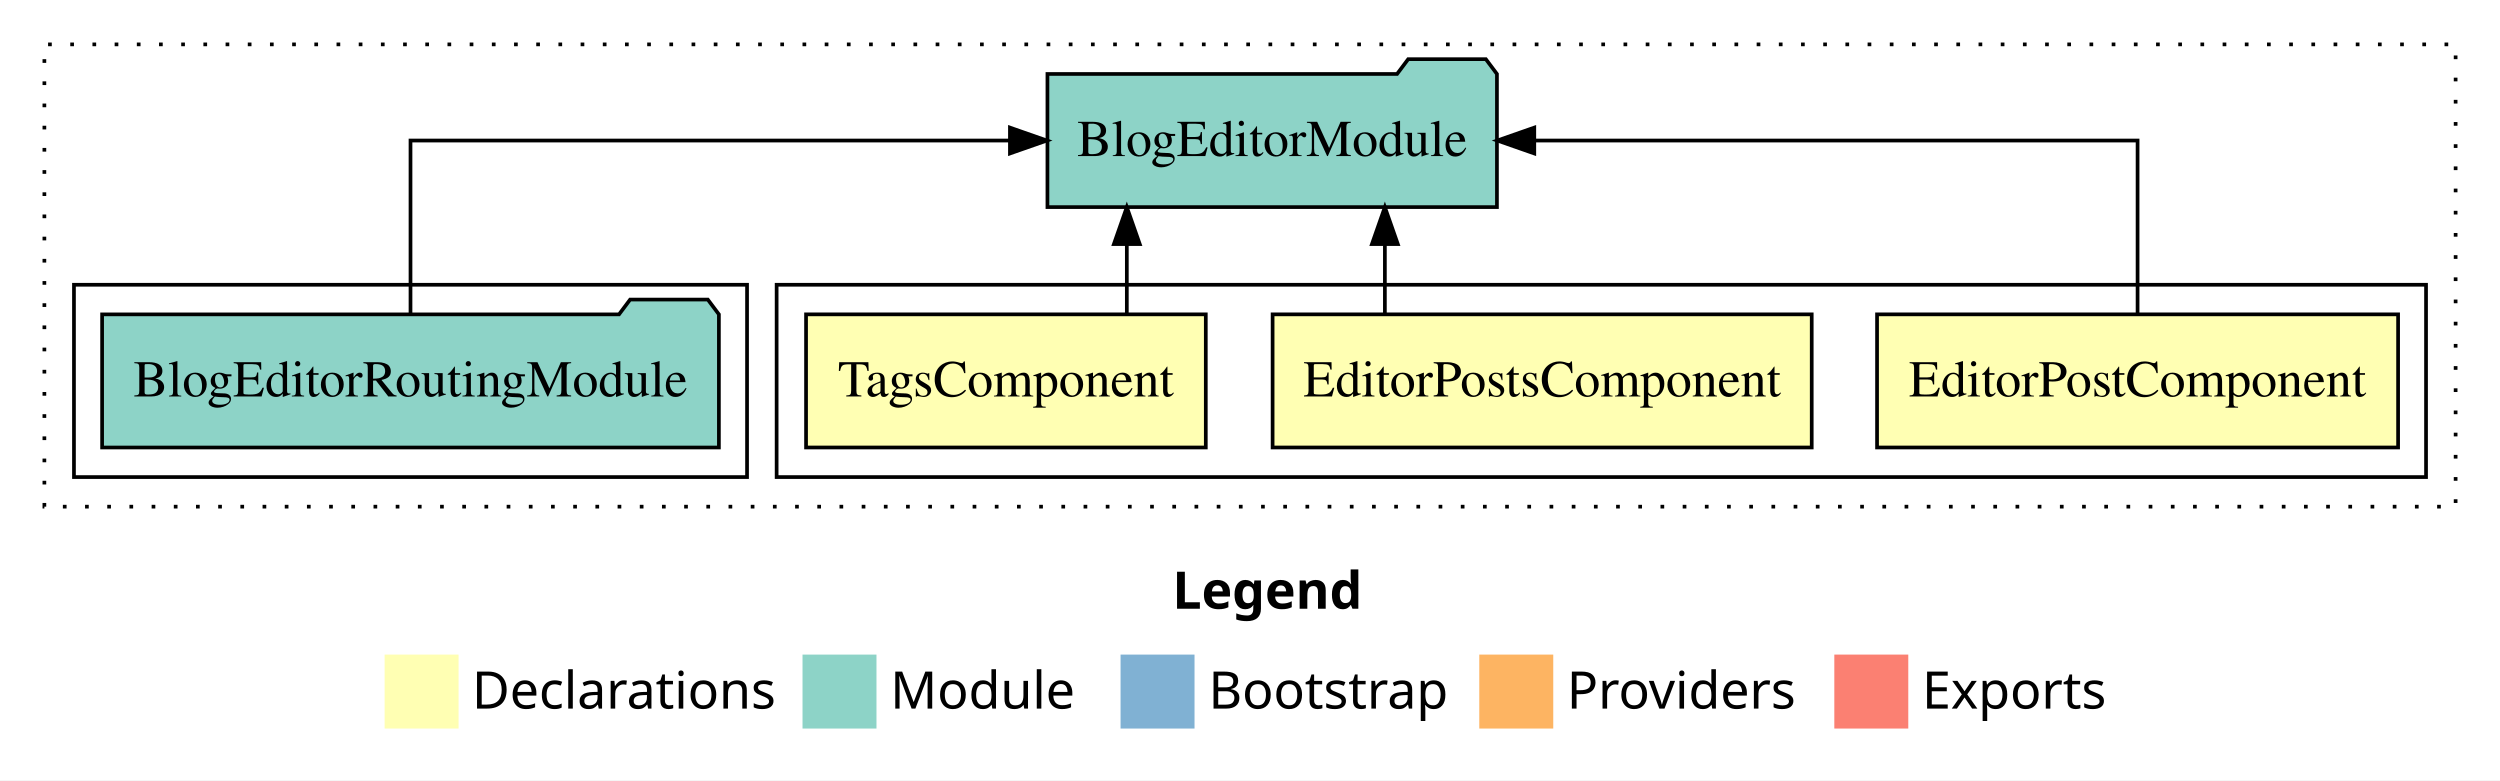
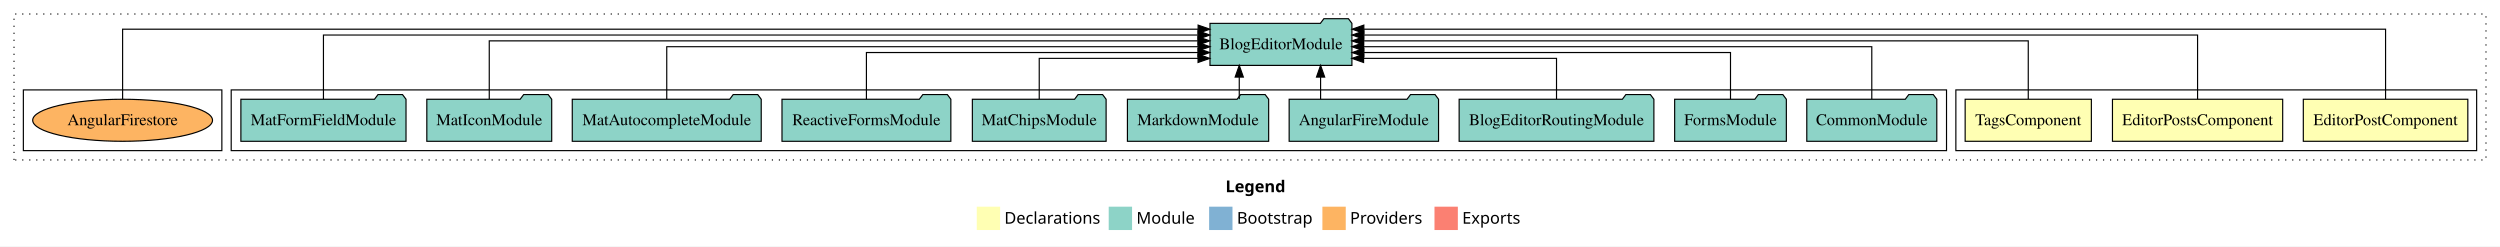
- <svg xmlns="http://www.w3.org/2000/svg" width="676pt" height="211pt" viewBox="0.00 0.00 676.00 211.00">
+ <svg xmlns="http://www.w3.org/2000/svg" width="2141pt" height="211pt" viewBox="0.00 0.00 2141.00 211.00">
  <g id="graph0" class="graph" transform="scale(1 1) rotate(0) translate(4 207)">
-     <polygon fill="#ffffff" stroke="transparent" points="-4,4 -4,-207 672,-207 672,4 -4,4" />
-     <text text-anchor="start" x="313.009" y="-42.4" font-family="sans-serif" font-weight="bold" font-size="14.00" fill="#000000">Legend</text>
-     <polygon fill="#ffffb3" stroke="transparent" points="100,-10 100,-30 120,-30 120,-10 100,-10" />
-     <text text-anchor="start" x="123.629" y="-15.4" font-family="sans-serif" font-size="14.00" fill="#000000">  Declarations</text>
-     <polygon fill="#8dd3c7" stroke="transparent" points="213,-10 213,-30 233,-30 233,-10 213,-10" />
-     <text text-anchor="start" x="236.725" y="-15.4" font-family="sans-serif" font-size="14.00" fill="#000000">  Module</text>
-     <polygon fill="#80b1d3" stroke="transparent" points="299,-10 299,-30 319,-30 319,-10 299,-10" />
-     <text text-anchor="start" x="322.781" y="-15.4" font-family="sans-serif" font-size="14.00" fill="#000000">  Bootstrap</text>
-     <polygon fill="#fdb462" stroke="transparent" points="396,-10 396,-30 416,-30 416,-10 396,-10" />
-     <text text-anchor="start" x="419.673" y="-15.4" font-family="sans-serif" font-size="14.00" fill="#000000">  Providers</text>
-     <polygon fill="#fb8072" stroke="transparent" points="492,-10 492,-30 512,-30 512,-10 492,-10" />
-     <text text-anchor="start" x="515.726" y="-15.4" font-family="sans-serif" font-size="14.00" fill="#000000">  Exports</text>
+     <polygon fill="#ffffff" stroke="transparent" points="-4,4 -4,-207 2137,-207 2137,4 -4,4" />
+     <text text-anchor="start" x="1045.509" y="-42.4" font-family="sans-serif" font-weight="bold" font-size="14.00" fill="#000000">Legend</text>
+     <polygon fill="#ffffb3" stroke="transparent" points="832.5,-10 832.5,-30 852.5,-30 852.5,-10 832.5,-10" />
+     <text text-anchor="start" x="856.129" y="-15.4" font-family="sans-serif" font-size="14.00" fill="#000000">  Declarations</text>
+     <polygon fill="#8dd3c7" stroke="transparent" points="945.5,-10 945.5,-30 965.5,-30 965.5,-10 945.5,-10" />
+     <text text-anchor="start" x="969.225" y="-15.4" font-family="sans-serif" font-size="14.00" fill="#000000">  Module</text>
+     <polygon fill="#80b1d3" stroke="transparent" points="1031.5,-10 1031.5,-30 1051.5,-30 1051.5,-10 1031.5,-10" />
+     <text text-anchor="start" x="1055.281" y="-15.4" font-family="sans-serif" font-size="14.00" fill="#000000">  Bootstrap</text>
+     <polygon fill="#fdb462" stroke="transparent" points="1128.5,-10 1128.5,-30 1148.5,-30 1148.5,-10 1128.5,-10" />
+     <text text-anchor="start" x="1152.173" y="-15.4" font-family="sans-serif" font-size="14.00" fill="#000000">  Providers</text>
+     <polygon fill="#fb8072" stroke="transparent" points="1224.5,-10 1224.5,-30 1244.5,-30 1244.5,-10 1224.5,-10" />
+     <text text-anchor="start" x="1248.226" y="-15.4" font-family="sans-serif" font-size="14.00" fill="#000000">  Exports</text>
    <g id="clust1" class="cluster">
-       <polygon fill="none" stroke="#000000" stroke-dasharray="1,5" points="8,-70 8,-195 660,-195 660,-70 8,-70" />
+       <polygon fill="none" stroke="#000000" stroke-dasharray="1,5" points="8,-70 8,-195 2125,-195 2125,-70 8,-70" />
    </g>
    <g id="clust2" class="cluster">
-       <polygon fill="none" stroke="#000000" points="206,-78 206,-130 652,-130 652,-78 206,-78" />
+       <polygon fill="none" stroke="#000000" points="1671,-78 1671,-130 2117,-130 2117,-78 1671,-78" />
    </g>
    <g id="clust6" class="cluster">
-       <polygon fill="none" stroke="#000000" points="16,-78 16,-130 198,-130 198,-78 16,-78" />
+       <polygon fill="none" stroke="#000000" points="194,-78 194,-130 1663,-130 1663,-78 194,-78" />
+     </g>
+     <g id="clust9" class="cluster">
+       <polygon fill="none" stroke="#000000" points="16,-78 16,-130 186,-130 186,-78 16,-78" />
    </g>
    <g id="node1" class="node">
-       <polygon fill="#ffffb3" stroke="#000000" points="644.445,-122 503.555,-122 503.555,-86 644.445,-86 644.445,-122" />
-       <text text-anchor="middle" x="574" y="-99.8" font-family="Times,serif" font-size="14.00" fill="#000000">EditorPostComponent</text>
+       <polygon fill="#ffffb3" stroke="#000000" points="2109.445,-122 1968.555,-122 1968.555,-86 2109.445,-86 2109.445,-122" />
+       <text text-anchor="middle" x="2039" y="-99.8" font-family="Times,serif" font-size="14.00" fill="#000000">EditorPostComponent</text>
    </g>
    <g id="node4" class="node">
-       <polygon fill="#8dd3c7" stroke="#000000" points="400.772,-187 397.772,-191 376.772,-191 373.772,-187 279.228,-187 279.228,-151 400.772,-151 400.772,-187" />
-       <text text-anchor="middle" x="340" y="-164.8" font-family="Times,serif" font-size="14.00" fill="#000000">BlogEditorModule</text>
+       <polygon fill="#8dd3c7" stroke="#000000" points="1153.772,-187 1150.772,-191 1129.772,-191 1126.772,-187 1032.228,-187 1032.228,-151 1153.772,-151 1153.772,-187" />
+       <text text-anchor="middle" x="1093" y="-164.8" font-family="Times,serif" font-size="14.00" fill="#000000">BlogEditorModule</text>
    </g>
    <g id="edge1" class="edge">
-       <path fill="none" stroke="#000000" d="M574,-122.106C574,-141.339 574,-169 574,-169 574,-169 410.87,-169 410.87,-169" />
-       <polygon fill="#000000" stroke="#000000" points="410.87,-165.5 400.87,-169 410.87,-172.5 410.87,-165.5" />
+       <path fill="none" stroke="#000000" d="M2039,-122.091C2039,-145.133 2039,-182 2039,-182 2039,-182 1163.978,-182 1163.978,-182" />
+       <polygon fill="#000000" stroke="#000000" points="1163.978,-178.5 1153.978,-182 1163.978,-185.5 1163.978,-178.5" />
    </g>
    <g id="node2" class="node">
-       <polygon fill="#ffffb3" stroke="#000000" points="485.889,-122 340.111,-122 340.111,-86 485.889,-86 485.889,-122" />
-       <text text-anchor="middle" x="413" y="-99.8" font-family="Times,serif" font-size="14.00" fill="#000000">EditorPostsComponent</text>
+       <polygon fill="#ffffb3" stroke="#000000" points="1950.889,-122 1805.111,-122 1805.111,-86 1950.889,-86 1950.889,-122" />
+       <text text-anchor="middle" x="1878" y="-99.8" font-family="Times,serif" font-size="14.00" fill="#000000">EditorPostsComponent</text>
    </g>
    <g id="edge2" class="edge">
-       <path fill="none" stroke="#000000" d="M370.471,-122.106C370.471,-122.106 370.471,-140.991 370.471,-140.991" />
-       <polygon fill="#000000" stroke="#000000" points="366.971,-140.991 370.471,-150.991 373.971,-140.991 366.971,-140.991" />
+       <path fill="none" stroke="#000000" d="M1878,-122.045C1878,-143.662 1878,-177 1878,-177 1878,-177 1163.944,-177 1163.944,-177" />
+       <polygon fill="#000000" stroke="#000000" points="1163.945,-173.5 1153.944,-177 1163.944,-180.5 1163.945,-173.5" />
    </g>
    <g id="node3" class="node">
-       <polygon fill="#ffffb3" stroke="#000000" points="322.045,-122 213.955,-122 213.955,-86 322.045,-86 322.045,-122" />
-       <text text-anchor="middle" x="268" y="-99.8" font-family="Times,serif" font-size="14.00" fill="#000000">TagsComponent</text>
+       <polygon fill="#ffffb3" stroke="#000000" points="1787.045,-122 1678.955,-122 1678.955,-86 1787.045,-86 1787.045,-122" />
+       <text text-anchor="middle" x="1733" y="-99.8" font-family="Times,serif" font-size="14.00" fill="#000000">TagsComponent</text>
    </g>
    <g id="edge3" class="edge">
-       <path fill="none" stroke="#000000" d="M300.693,-122.106C300.693,-122.106 300.693,-140.991 300.693,-140.991" />
-       <polygon fill="#000000" stroke="#000000" points="297.193,-140.991 300.693,-150.991 304.193,-140.991 297.193,-140.991" />
+       <path fill="none" stroke="#000000" d="M1733,-122.223C1733,-142.365 1733,-172 1733,-172 1733,-172 1163.787,-172 1163.787,-172" />
+       <polygon fill="#000000" stroke="#000000" points="1163.787,-168.5 1153.787,-172 1163.787,-175.5 1163.787,-168.5" />
    </g>
    <g id="node5" class="node">
-       <polygon fill="#8dd3c7" stroke="#000000" points="190.389,-122 187.389,-126 166.389,-126 163.389,-122 23.611,-122 23.611,-86 190.389,-86 190.389,-122" />
-       <text text-anchor="middle" x="107" y="-99.8" font-family="Times,serif" font-size="14.00" fill="#000000">BlogEditorRoutingModule</text>
+       <polygon fill="#8dd3c7" stroke="#000000" points="1654.668,-122 1651.668,-126 1630.668,-126 1627.668,-122 1543.332,-122 1543.332,-86 1654.668,-86 1654.668,-122" />
+       <text text-anchor="middle" x="1599" y="-99.8" font-family="Times,serif" font-size="14.00" fill="#000000">CommonModule</text>
    </g>
    <g id="edge4" class="edge">
-       <path fill="none" stroke="#000000" d="M107,-122.106C107,-141.339 107,-169 107,-169 107,-169 269.086,-169 269.086,-169" />
-       <polygon fill="#000000" stroke="#000000" points="269.086,-172.5 279.086,-169 269.086,-165.5 269.086,-172.5" />
+       <path fill="none" stroke="#000000" d="M1599,-122.222C1599,-140.828 1599,-167 1599,-167 1599,-167 1163.784,-167 1163.784,-167" />
+       <polygon fill="#000000" stroke="#000000" points="1163.784,-163.5 1153.784,-167 1163.784,-170.5 1163.784,-163.5" />
+     </g>
+     <g id="node6" class="node">
+       <polygon fill="#8dd3c7" stroke="#000000" points="1525.829,-122 1522.829,-126 1501.829,-126 1498.829,-122 1430.171,-122 1430.171,-86 1525.829,-86 1525.829,-122" />
+       <text text-anchor="middle" x="1478" y="-99.8" font-family="Times,serif" font-size="14.00" fill="#000000">FormsModule</text>
+     </g>
+     <g id="edge5" class="edge">
+       <path fill="none" stroke="#000000" d="M1478,-122.034C1478,-139.06 1478,-162 1478,-162 1478,-162 1164.004,-162 1164.004,-162" />
+       <polygon fill="#000000" stroke="#000000" points="1164.004,-158.5 1154.004,-162 1164.004,-165.5 1164.004,-158.5" />
+     </g>
+     <g id="node7" class="node">
+       <polygon fill="#8dd3c7" stroke="#000000" points="1412.389,-122 1409.389,-126 1388.389,-126 1385.389,-122 1245.611,-122 1245.611,-86 1412.389,-86 1412.389,-122" />
+       <text text-anchor="middle" x="1329" y="-99.8" font-family="Times,serif" font-size="14.00" fill="#000000">BlogEditorRoutingModule</text>
+     </g>
+     <g id="edge6" class="edge">
+       <path fill="none" stroke="#000000" d="M1329,-122.24C1329,-137.571 1329,-157 1329,-157 1329,-157 1163.776,-157 1163.776,-157" />
+       <polygon fill="#000000" stroke="#000000" points="1163.776,-153.5 1153.776,-157 1163.776,-160.5 1163.776,-153.5" />
+     </g>
+     <g id="node8" class="node">
+       <polygon fill="#8dd3c7" stroke="#000000" points="1227.971,-122 1224.971,-126 1203.971,-126 1200.971,-122 1100.029,-122 1100.029,-86 1227.971,-86 1227.971,-122" />
+       <text text-anchor="middle" x="1164" y="-99.8" font-family="Times,serif" font-size="14.00" fill="#000000">AngularFireModule</text>
+     </g>
+     <g id="edge7" class="edge">
+       <path fill="none" stroke="#000000" d="M1126.95,-122.106C1126.95,-122.106 1126.95,-140.991 1126.95,-140.991" />
+       <polygon fill="#000000" stroke="#000000" points="1123.45,-140.991 1126.95,-150.991 1130.45,-140.991 1123.45,-140.991" />
+     </g>
+     <g id="node9" class="node">
+       <polygon fill="#8dd3c7" stroke="#000000" points="1082.476,-122 1079.476,-126 1058.476,-126 1055.476,-122 961.524,-122 961.524,-86 1082.476,-86 1082.476,-122" />
+       <text text-anchor="middle" x="1022" y="-99.8" font-family="Times,serif" font-size="14.00" fill="#000000">MarkdownModule</text>
+     </g>
+     <g id="edge8" class="edge">
+       <path fill="none" stroke="#000000" d="M1057.301,-122.106C1057.301,-122.106 1057.301,-140.991 1057.301,-140.991" />
+       <polygon fill="#000000" stroke="#000000" points="1053.801,-140.991 1057.301,-150.991 1060.801,-140.991 1053.801,-140.991" />
+     </g>
+     <g id="node10" class="node">
+       <polygon fill="#8dd3c7" stroke="#000000" points="943.272,-122 940.272,-126 919.272,-126 916.272,-122 828.728,-122 828.728,-86 943.272,-86 943.272,-122" />
+       <text text-anchor="middle" x="886" y="-99.8" font-family="Times,serif" font-size="14.00" fill="#000000">MatChipsModule</text>
+     </g>
+     <g id="edge9" class="edge">
+       <path fill="none" stroke="#000000" d="M886,-122.24C886,-137.571 886,-157 886,-157 886,-157 1022.013,-157 1022.013,-157" />
+       <polygon fill="#000000" stroke="#000000" points="1022.013,-160.5 1032.013,-157 1022.013,-153.5 1022.013,-160.5" />
+     </g>
+     <g id="node11" class="node">
+       <polygon fill="#8dd3c7" stroke="#000000" points="810.305,-122 807.305,-126 786.305,-126 783.305,-122 665.695,-122 665.695,-86 810.305,-86 810.305,-122" />
+       <text text-anchor="middle" x="738" y="-99.8" font-family="Times,serif" font-size="14.00" fill="#000000">ReactiveFormsModule</text>
+     </g>
+     <g id="edge10" class="edge">
+       <path fill="none" stroke="#000000" d="M738,-122.034C738,-139.06 738,-162 738,-162 738,-162 1021.973,-162 1021.973,-162" />
+       <polygon fill="#000000" stroke="#000000" points="1021.973,-165.5 1031.973,-162 1021.973,-158.5 1021.973,-165.5" />
+     </g>
+     <g id="node12" class="node">
+       <polygon fill="#8dd3c7" stroke="#000000" points="647.913,-122 644.913,-126 623.913,-126 620.913,-122 486.087,-122 486.087,-86 647.913,-86 647.913,-122" />
+       <text text-anchor="middle" x="567" y="-99.8" font-family="Times,serif" font-size="14.00" fill="#000000">MatAutocompleteModule</text>
+     </g>
+     <g id="edge11" class="edge">
+       <path fill="none" stroke="#000000" d="M567,-122.222C567,-140.828 567,-167 567,-167 567,-167 1022.147,-167 1022.147,-167" />
+       <polygon fill="#000000" stroke="#000000" points="1022.147,-170.5 1032.147,-167 1022.147,-163.5 1022.147,-170.5" />
+     </g>
+     <g id="node13" class="node">
+       <polygon fill="#8dd3c7" stroke="#000000" points="468.475,-122 465.475,-126 444.475,-126 441.475,-122 361.525,-122 361.525,-86 468.475,-86 468.475,-122" />
+       <text text-anchor="middle" x="415" y="-99.8" font-family="Times,serif" font-size="14.00" fill="#000000">MatIconModule</text>
+     </g>
+     <g id="edge12" class="edge">
+       <path fill="none" stroke="#000000" d="M415,-122.223C415,-142.365 415,-172 415,-172 415,-172 1021.936,-172 1021.936,-172" />
+       <polygon fill="#000000" stroke="#000000" points="1021.936,-175.5 1031.936,-172 1021.936,-168.5 1021.936,-175.5" />
+     </g>
+     <g id="node14" class="node">
+       <polygon fill="#8dd3c7" stroke="#000000" points="343.712,-122 340.712,-126 319.712,-126 316.712,-122 202.288,-122 202.288,-86 343.712,-86 343.712,-122" />
+       <text text-anchor="middle" x="273" y="-99.8" font-family="Times,serif" font-size="14.00" fill="#000000">MatFormFieldModule</text>
+     </g>
+     <g id="edge13" class="edge">
+       <path fill="none" stroke="#000000" d="M273,-122.045C273,-143.662 273,-177 273,-177 273,-177 1022.037,-177 1022.037,-177" />
+       <polygon fill="#000000" stroke="#000000" points="1022.037,-180.5 1032.037,-177 1022.037,-173.5 1022.037,-180.5" />
+     </g>
+     <g id="node15" class="node">
+       <ellipse fill="#fdb462" stroke="#000000" cx="101" cy="-104" rx="77.002" ry="18" />
+       <text text-anchor="middle" x="101" y="-99.8" font-family="Times,serif" font-size="14.00" fill="#000000">AngularFirestore</text>
+     </g>
+     <g id="edge14" class="edge">
+       <path fill="none" stroke="#000000" d="M101,-122.091C101,-145.133 101,-182 101,-182 101,-182 1022.067,-182 1022.067,-182" />
+       <polygon fill="#000000" stroke="#000000" points="1022.067,-185.5 1032.067,-182 1022.067,-178.5 1022.067,-185.5" />
    </g>
  </g>
</svg>
